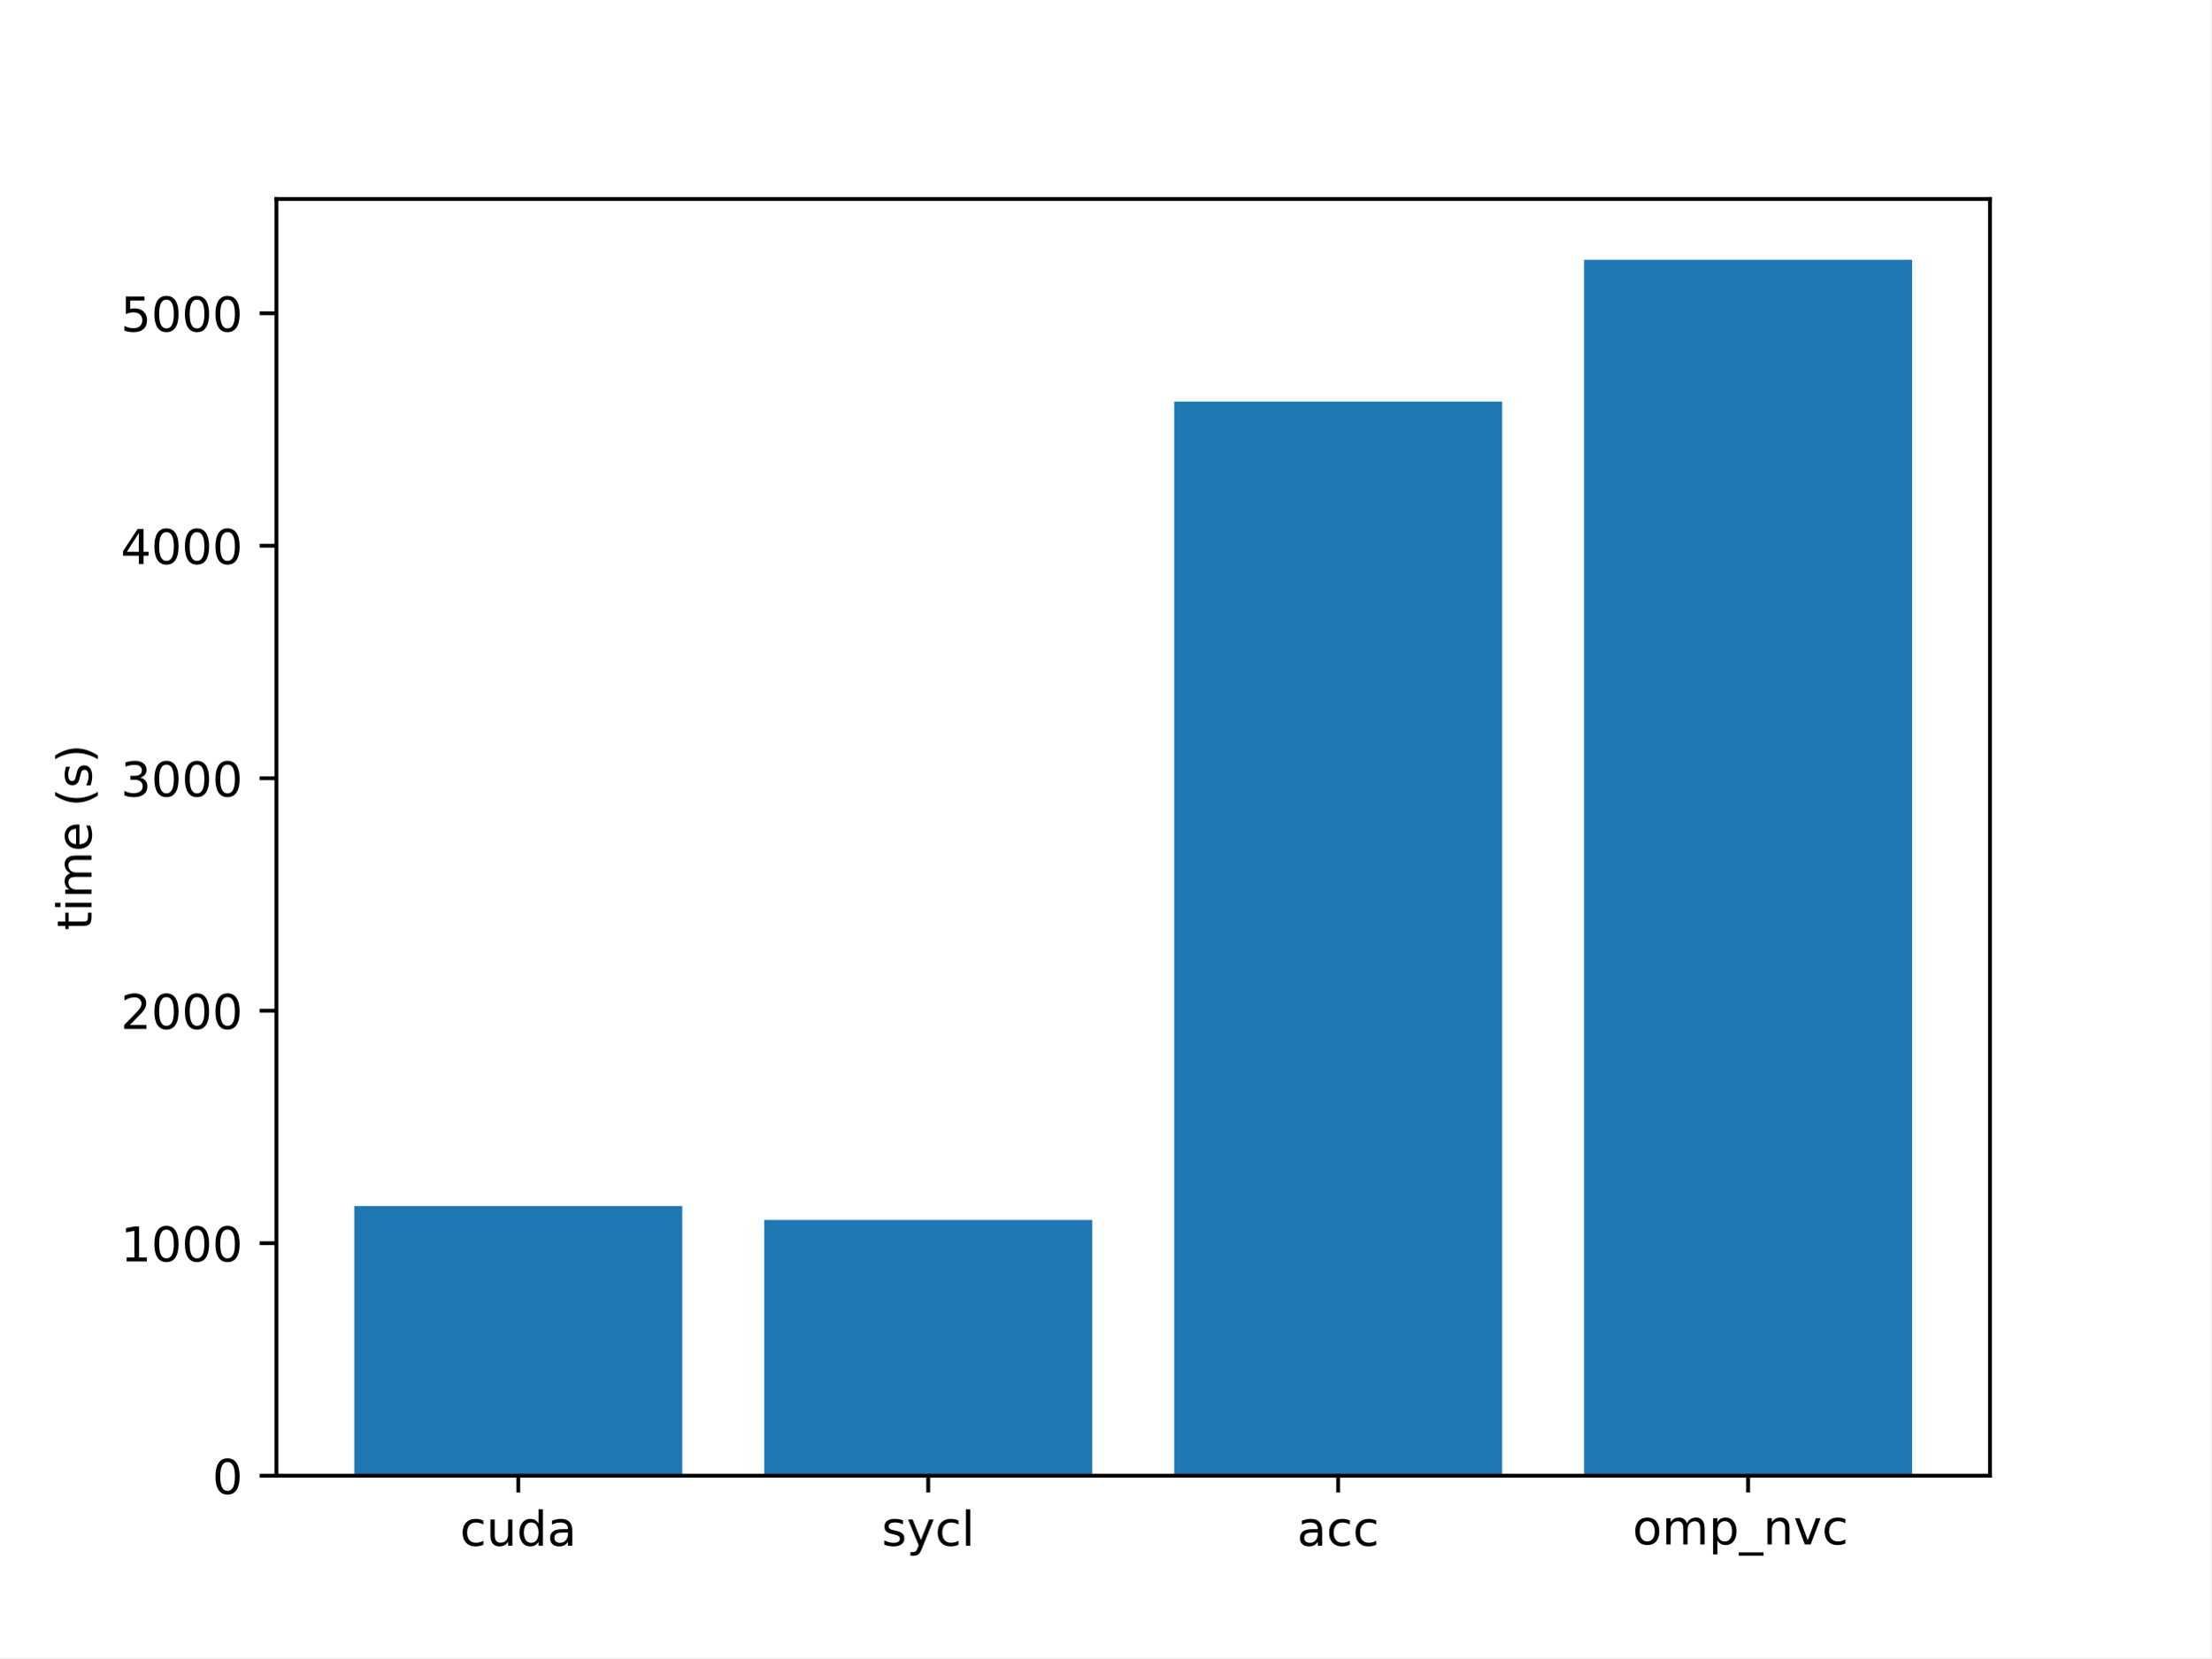
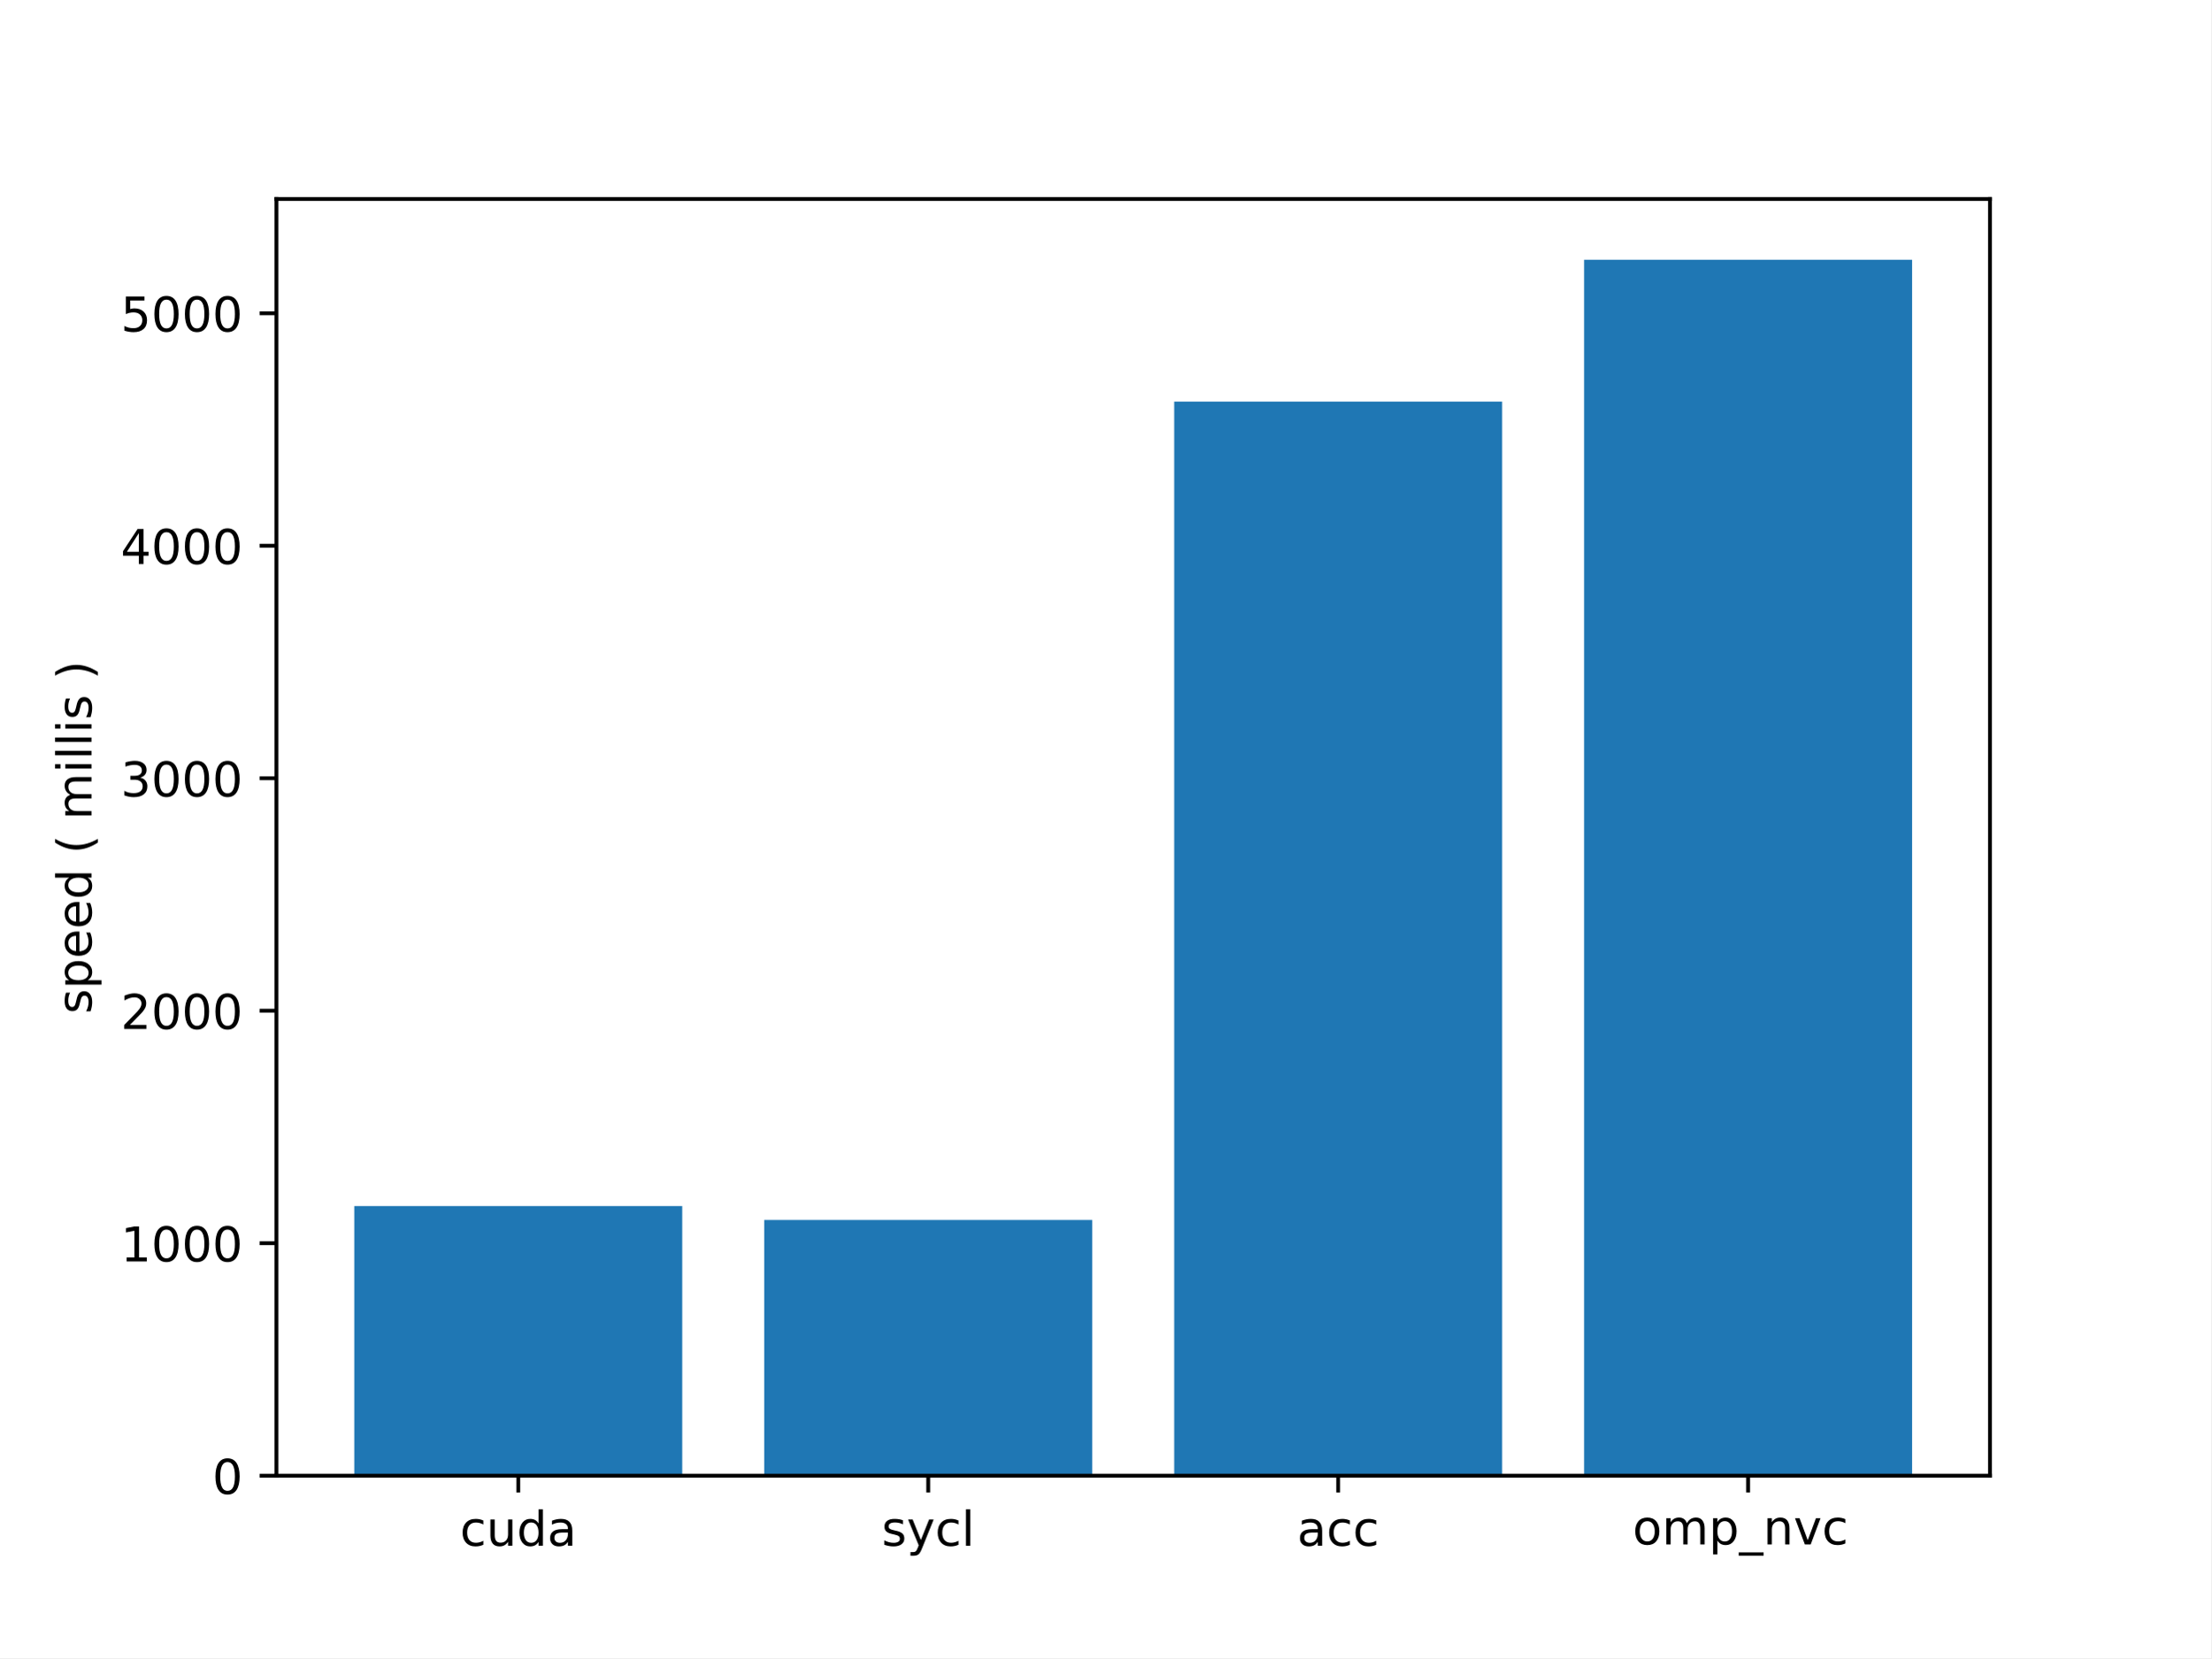
<svg xmlns="http://www.w3.org/2000/svg" xmlns:xlink="http://www.w3.org/1999/xlink" width="460.8pt" height="345.6pt" viewBox="0 0 460.8 345.6" version="1.1">
  <defs>
    <style type="text/css">*{stroke-linejoin: round; stroke-linecap: butt}</style>
  </defs>
  <g id="figure_1">
    <g id="patch_1">
      <path d="M 0 345.6  L 460.8 345.6  L 460.8 0  L 0 0  z " style="fill: #ffffff" />
    </g>
    <g id="axes_1">
      <g id="patch_2">
        <path d="M 57.6 307.584  L 414.72 307.584  L 414.72 41.472  L 57.6 41.472  z " style="fill: #ffffff" />
      </g>
      <g id="patch_3">
-         <path d="M 73.833 307.584  L 142.181 307.584  L 142.181 251.372  L 73.833 251.372  z " clip-path="url(#p9702578537)" style="fill: #1f77b4" />
+         <path d="M 73.833 307.584  L 142.181 307.584  L 142.181 251.372  L 73.833 251.372  z " clip-path="url(#p6407d32bea)" style="fill: #1f77b4" />
      </g>
      <g id="patch_4">
-         <path d="M 159.268 307.584  L 227.616 307.584  L 227.616 254.279  L 159.268 254.279  z " clip-path="url(#p9702578537)" style="fill: #1f77b4" />
+         <path d="M 159.268 307.584  L 227.616 307.584  L 227.616 254.279  L 159.268 254.279  z " clip-path="url(#p6407d32bea)" style="fill: #1f77b4" />
      </g>
      <g id="patch_5">
-         <path d="M 244.704 307.584  L 313.052 307.584  L 313.052 83.704  L 244.704 83.704  z " clip-path="url(#p9702578537)" style="fill: #1f77b4" />
+         <path d="M 244.704 307.584  L 313.052 307.584  L 313.052 83.704  L 244.704 83.704  z " clip-path="url(#p6407d32bea)" style="fill: #1f77b4" />
      </g>
      <g id="patch_6">
-         <path d="M 330.139 307.584  L 398.487 307.584  L 398.487 54.144  L 330.139 54.144  z " clip-path="url(#p9702578537)" style="fill: #1f77b4" />
+         <path d="M 330.139 307.584  L 398.487 307.584  L 398.487 54.144  L 330.139 54.144  z " clip-path="url(#p6407d32bea)" style="fill: #1f77b4" />
      </g>
      <g id="matplotlib.axis_1">
        <g id="xtick_1">
          <g id="line2d_1">
            <defs>
-               <path id="m856082848f" d="M 0 0  L 0 3.5  " style="stroke: #000000; stroke-width: 0.8" />
+               <path id="mc25db229cd" d="M 0 0  L 0 3.5  " style="stroke: #000000; stroke-width: 0.8" />
            </defs>
            <g>
-               <use xlink:href="#m856082848f" x="108.007" y="307.584" style="stroke: #000000; stroke-width: 0.8" />
+               <use xlink:href="#mc25db229cd" x="108.007" y="307.584" style="stroke: #000000; stroke-width: 0.8" />
            </g>
          </g>
          <g id="text_1">
            <g transform="translate(92.67252 322.1824) scale(0.1 -0.1)">
              <defs>
                <path id="DejaVuSans-20" transform="scale(0.015625)" />
                <path id="DejaVuSans-63" d="M 3122 3366  L 3122 2828  Q 2878 2963 2633 3030  Q 2388 3097 2138 3097  Q 1578 3097 1268 2742  Q 959 2388 959 1747  Q 959 1106 1268 751  Q 1578 397 2138 397  Q 2388 397 2633 464  Q 2878 531 3122 666  L 3122 134  Q 2881 22 2623 -34  Q 2366 -91 2075 -91  Q 1284 -91 818 406  Q 353 903 353 1747  Q 353 2603 823 3093  Q 1294 3584 2113 3584  Q 2378 3584 2631 3529  Q 2884 3475 3122 3366  z " transform="scale(0.015625)" />
                <path id="DejaVuSans-75" d="M 544 1381  L 544 3500  L 1119 3500  L 1119 1403  Q 1119 906 1312 657  Q 1506 409 1894 409  Q 2359 409 2629 706  Q 2900 1003 2900 1516  L 2900 3500  L 3475 3500  L 3475 0  L 2900 0  L 2900 538  Q 2691 219 2414 64  Q 2138 -91 1772 -91  Q 1169 -91 856 284  Q 544 659 544 1381  z M 1991 3584  L 1991 3584  z " transform="scale(0.015625)" />
                <path id="DejaVuSans-64" d="M 2906 2969  L 2906 4863  L 3481 4863  L 3481 0  L 2906 0  L 2906 525  Q 2725 213 2448 61  Q 2172 -91 1784 -91  Q 1150 -91 751 415  Q 353 922 353 1747  Q 353 2572 751 3078  Q 1150 3584 1784 3584  Q 2172 3584 2448 3432  Q 2725 3281 2906 2969  z M 947 1747  Q 947 1113 1208 752  Q 1469 391 1925 391  Q 2381 391 2643 752  Q 2906 1113 2906 1747  Q 2906 2381 2643 2742  Q 2381 3103 1925 3103  Q 1469 3103 1208 2742  Q 947 2381 947 1747  z " transform="scale(0.015625)" />
                <path id="DejaVuSans-61" d="M 2194 1759  Q 1497 1759 1228 1600  Q 959 1441 959 1056  Q 959 750 1161 570  Q 1363 391 1709 391  Q 2188 391 2477 730  Q 2766 1069 2766 1631  L 2766 1759  L 2194 1759  z M 3341 1997  L 3341 0  L 2766 0  L 2766 531  Q 2569 213 2275 61  Q 1981 -91 1556 -91  Q 1019 -91 701 211  Q 384 513 384 1019  Q 384 1609 779 1909  Q 1175 2209 1959 2209  L 2766 2209  L 2766 2266  Q 2766 2663 2505 2880  Q 2244 3097 1772 3097  Q 1472 3097 1187 3025  Q 903 2953 641 2809  L 641 3341  Q 956 3463 1253 3523  Q 1550 3584 1831 3584  Q 2591 3584 2966 3190  Q 3341 2797 3341 1997  z " transform="scale(0.015625)" />
              </defs>
              <use xlink:href="#DejaVuSans-20" />
              <use xlink:href="#DejaVuSans-63" x="31.787" />
              <use xlink:href="#DejaVuSans-75" x="86.768" />
              <use xlink:href="#DejaVuSans-64" x="150.146" />
              <use xlink:href="#DejaVuSans-61" x="213.623" />
              <use xlink:href="#DejaVuSans-20" x="274.902" />
            </g>
          </g>
        </g>
        <g id="xtick_2">
          <g id="line2d_2">
            <g>
-               <use xlink:href="#m856082848f" x="193.442" y="307.584" style="stroke: #000000; stroke-width: 0.8" />
+               <use xlink:href="#mc25db229cd" x="193.442" y="307.584" style="stroke: #000000; stroke-width: 0.8" />
            </g>
          </g>
          <g id="text_2">
            <g transform="translate(180.5618 322.1824) scale(0.1 -0.1)">
              <defs>
                <path id="DejaVuSans-73" d="M 2834 3397  L 2834 2853  Q 2591 2978 2328 3040  Q 2066 3103 1784 3103  Q 1356 3103 1142 2972  Q 928 2841 928 2578  Q 928 2378 1081 2264  Q 1234 2150 1697 2047  L 1894 2003  Q 2506 1872 2764 1633  Q 3022 1394 3022 966  Q 3022 478 2636 193  Q 2250 -91 1575 -91  Q 1294 -91 989 -36  Q 684 19 347 128  L 347 722  Q 666 556 975 473  Q 1284 391 1588 391  Q 1994 391 2212 530  Q 2431 669 2431 922  Q 2431 1156 2273 1281  Q 2116 1406 1581 1522  L 1381 1569  Q 847 1681 609 1914  Q 372 2147 372 2553  Q 372 3047 722 3315  Q 1072 3584 1716 3584  Q 2034 3584 2315 3537  Q 2597 3491 2834 3397  z " transform="scale(0.015625)" />
                <path id="DejaVuSans-79" d="M 2059 -325  Q 1816 -950 1584 -1140  Q 1353 -1331 966 -1331  L 506 -1331  L 506 -850  L 844 -850  Q 1081 -850 1212 -737  Q 1344 -625 1503 -206  L 1606 56  L 191 3500  L 800 3500  L 1894 763  L 2988 3500  L 3597 3500  L 2059 -325  z " transform="scale(0.015625)" />
                <path id="DejaVuSans-6c" d="M 603 4863  L 1178 4863  L 1178 0  L 603 0  L 603 4863  z " transform="scale(0.015625)" />
              </defs>
              <use xlink:href="#DejaVuSans-20" />
              <use xlink:href="#DejaVuSans-73" x="31.787" />
              <use xlink:href="#DejaVuSans-79" x="83.887" />
              <use xlink:href="#DejaVuSans-63" x="143.066" />
              <use xlink:href="#DejaVuSans-6c" x="198.047" />
              <use xlink:href="#DejaVuSans-20" x="225.83" />
            </g>
          </g>
        </g>
        <g id="xtick_3">
          <g id="line2d_3">
            <g>
-               <use xlink:href="#m856082848f" x="278.878" y="307.584" style="stroke: #000000; stroke-width: 0.8" />
+               <use xlink:href="#mc25db229cd" x="278.878" y="307.584" style="stroke: #000000; stroke-width: 0.8" />
            </g>
          </g>
          <g id="text_3">
            <g transform="translate(267.1371 322.1824) scale(0.1 -0.1)">
              <use xlink:href="#DejaVuSans-20" />
              <use xlink:href="#DejaVuSans-61" x="31.787" />
              <use xlink:href="#DejaVuSans-63" x="93.066" />
              <use xlink:href="#DejaVuSans-63" x="148.047" />
              <use xlink:href="#DejaVuSans-20" x="203.027" />
            </g>
          </g>
        </g>
        <g id="xtick_4">
          <g id="line2d_4">
            <g>
-               <use xlink:href="#m856082848f" x="364.313" y="307.584" style="stroke: #000000; stroke-width: 0.8" />
+               <use xlink:href="#mc25db229cd" x="364.313" y="307.584" style="stroke: #000000; stroke-width: 0.8" />
            </g>
          </g>
          <g id="text_4">
            <g transform="translate(337.0647 321.9043) scale(0.1 -0.1)">
              <defs>
                <path id="DejaVuSans-6f" d="M 1959 3097  Q 1497 3097 1228 2736  Q 959 2375 959 1747  Q 959 1119 1226 758  Q 1494 397 1959 397  Q 2419 397 2687 759  Q 2956 1122 2956 1747  Q 2956 2369 2687 2733  Q 2419 3097 1959 3097  z M 1959 3584  Q 2709 3584 3137 3096  Q 3566 2609 3566 1747  Q 3566 888 3137 398  Q 2709 -91 1959 -91  Q 1206 -91 779 398  Q 353 888 353 1747  Q 353 2609 779 3096  Q 1206 3584 1959 3584  z " transform="scale(0.015625)" />
                <path id="DejaVuSans-6d" d="M 3328 2828  Q 3544 3216 3844 3400  Q 4144 3584 4550 3584  Q 5097 3584 5394 3201  Q 5691 2819 5691 2113  L 5691 0  L 5113 0  L 5113 2094  Q 5113 2597 4934 2840  Q 4756 3084 4391 3084  Q 3944 3084 3684 2787  Q 3425 2491 3425 1978  L 3425 0  L 2847 0  L 2847 2094  Q 2847 2600 2669 2842  Q 2491 3084 2119 3084  Q 1678 3084 1418 2786  Q 1159 2488 1159 1978  L 1159 0  L 581 0  L 581 3500  L 1159 3500  L 1159 2956  Q 1356 3278 1631 3431  Q 1906 3584 2284 3584  Q 2666 3584 2933 3390  Q 3200 3197 3328 2828  z " transform="scale(0.015625)" />
                <path id="DejaVuSans-70" d="M 1159 525  L 1159 -1331  L 581 -1331  L 581 3500  L 1159 3500  L 1159 2969  Q 1341 3281 1617 3432  Q 1894 3584 2278 3584  Q 2916 3584 3314 3078  Q 3713 2572 3713 1747  Q 3713 922 3314 415  Q 2916 -91 2278 -91  Q 1894 -91 1617 61  Q 1341 213 1159 525  z M 3116 1747  Q 3116 2381 2855 2742  Q 2594 3103 2138 3103  Q 1681 3103 1420 2742  Q 1159 2381 1159 1747  Q 1159 1113 1420 752  Q 1681 391 2138 391  Q 2594 391 2855 752  Q 3116 1113 3116 1747  z " transform="scale(0.015625)" />
                <path id="DejaVuSans-5f" d="M 3263 -1063  L 3263 -1509  L -63 -1509  L -63 -1063  L 3263 -1063  z " transform="scale(0.015625)" />
                <path id="DejaVuSans-6e" d="M 3513 2113  L 3513 0  L 2938 0  L 2938 2094  Q 2938 2591 2744 2837  Q 2550 3084 2163 3084  Q 1697 3084 1428 2787  Q 1159 2491 1159 1978  L 1159 0  L 581 0  L 581 3500  L 1159 3500  L 1159 2956  Q 1366 3272 1645 3428  Q 1925 3584 2291 3584  Q 2894 3584 3203 3211  Q 3513 2838 3513 2113  z " transform="scale(0.015625)" />
                <path id="DejaVuSans-76" d="M 191 3500  L 800 3500  L 1894 563  L 2988 3500  L 3597 3500  L 2284 0  L 1503 0  L 191 3500  z " transform="scale(0.015625)" />
              </defs>
              <use xlink:href="#DejaVuSans-20" />
              <use xlink:href="#DejaVuSans-6f" x="31.787" />
              <use xlink:href="#DejaVuSans-6d" x="92.969" />
              <use xlink:href="#DejaVuSans-70" x="190.381" />
              <use xlink:href="#DejaVuSans-5f" x="253.857" />
              <use xlink:href="#DejaVuSans-6e" x="303.857" />
              <use xlink:href="#DejaVuSans-76" x="367.236" />
              <use xlink:href="#DejaVuSans-63" x="426.416" />
              <use xlink:href="#DejaVuSans-20" x="481.396" />
              <use xlink:href="#DejaVuSans-20" x="513.184" />
            </g>
          </g>
        </g>
      </g>
      <g id="matplotlib.axis_2">
        <g id="ytick_1">
          <g id="line2d_5">
            <defs>
-               <path id="m8a686d39a6" d="M 0 0  L -3.5 0  " style="stroke: #000000; stroke-width: 0.8" />
+               <path id="m6f0def8413" d="M 0 0  L -3.5 0  " style="stroke: #000000; stroke-width: 0.8" />
            </defs>
            <g>
-               <use xlink:href="#m8a686d39a6" x="57.6" y="307.584" style="stroke: #000000; stroke-width: 0.8" />
+               <use xlink:href="#m6f0def8413" x="57.6" y="307.584" style="stroke: #000000; stroke-width: 0.8" />
            </g>
          </g>
          <g id="text_5">
            <g transform="translate(44.2375 311.3832) scale(0.1 -0.1)">
              <defs>
                <path id="DejaVuSans-30" d="M 2034 4250  Q 1547 4250 1301 3770  Q 1056 3291 1056 2328  Q 1056 1369 1301 889  Q 1547 409 2034 409  Q 2525 409 2770 889  Q 3016 1369 3016 2328  Q 3016 3291 2770 3770  Q 2525 4250 2034 4250  z M 2034 4750  Q 2819 4750 3233 4129  Q 3647 3509 3647 2328  Q 3647 1150 3233 529  Q 2819 -91 2034 -91  Q 1250 -91 836 529  Q 422 1150 422 2328  Q 422 3509 836 4129  Q 1250 4750 2034 4750  z " transform="scale(0.015625)" />
              </defs>
              <use xlink:href="#DejaVuSans-30" />
            </g>
          </g>
        </g>
        <g id="ytick_2">
          <g id="line2d_6">
            <g>
-               <use xlink:href="#m8a686d39a6" x="57.6" y="259.125" style="stroke: #000000; stroke-width: 0.8" />
+               <use xlink:href="#m6f0def8413" x="57.6" y="259.125" style="stroke: #000000; stroke-width: 0.8" />
            </g>
          </g>
          <g id="text_6">
            <g transform="translate(25.15 262.9243) scale(0.1 -0.1)">
              <defs>
                <path id="DejaVuSans-31" d="M 794 531  L 1825 531  L 1825 4091  L 703 3866  L 703 4441  L 1819 4666  L 2450 4666  L 2450 531  L 3481 531  L 3481 0  L 794 0  L 794 531  z " transform="scale(0.015625)" />
              </defs>
              <use xlink:href="#DejaVuSans-31" />
              <use xlink:href="#DejaVuSans-30" x="63.623" />
              <use xlink:href="#DejaVuSans-30" x="127.246" />
              <use xlink:href="#DejaVuSans-30" x="190.869" />
            </g>
          </g>
        </g>
        <g id="ytick_3">
          <g id="line2d_7">
            <g>
-               <use xlink:href="#m8a686d39a6" x="57.6" y="210.666" style="stroke: #000000; stroke-width: 0.8" />
+               <use xlink:href="#m6f0def8413" x="57.6" y="210.666" style="stroke: #000000; stroke-width: 0.8" />
            </g>
          </g>
          <g id="text_7">
            <g transform="translate(25.15 214.4654) scale(0.1 -0.1)">
              <defs>
                <path id="DejaVuSans-32" d="M 1228 531  L 3431 531  L 3431 0  L 469 0  L 469 531  Q 828 903 1448 1529  Q 2069 2156 2228 2338  Q 2531 2678 2651 2914  Q 2772 3150 2772 3378  Q 2772 3750 2511 3984  Q 2250 4219 1831 4219  Q 1534 4219 1204 4116  Q 875 4013 500 3803  L 500 4441  Q 881 4594 1212 4672  Q 1544 4750 1819 4750  Q 2544 4750 2975 4387  Q 3406 4025 3406 3419  Q 3406 3131 3298 2873  Q 3191 2616 2906 2266  Q 2828 2175 2409 1742  Q 1991 1309 1228 531  z " transform="scale(0.015625)" />
              </defs>
              <use xlink:href="#DejaVuSans-32" />
              <use xlink:href="#DejaVuSans-30" x="63.623" />
              <use xlink:href="#DejaVuSans-30" x="127.246" />
              <use xlink:href="#DejaVuSans-30" x="190.869" />
            </g>
          </g>
        </g>
        <g id="ytick_4">
          <g id="line2d_8">
            <g>
-               <use xlink:href="#m8a686d39a6" x="57.6" y="162.207" style="stroke: #000000; stroke-width: 0.8" />
+               <use xlink:href="#m6f0def8413" x="57.6" y="162.207" style="stroke: #000000; stroke-width: 0.8" />
            </g>
          </g>
          <g id="text_8">
            <g transform="translate(25.15 166.0065) scale(0.1 -0.1)">
              <defs>
                <path id="DejaVuSans-33" d="M 2597 2516  Q 3050 2419 3304 2112  Q 3559 1806 3559 1356  Q 3559 666 3084 287  Q 2609 -91 1734 -91  Q 1441 -91 1130 -33  Q 819 25 488 141  L 488 750  Q 750 597 1062 519  Q 1375 441 1716 441  Q 2309 441 2620 675  Q 2931 909 2931 1356  Q 2931 1769 2642 2001  Q 2353 2234 1838 2234  L 1294 2234  L 1294 2753  L 1863 2753  Q 2328 2753 2575 2939  Q 2822 3125 2822 3475  Q 2822 3834 2567 4026  Q 2313 4219 1838 4219  Q 1578 4219 1281 4162  Q 984 4106 628 3988  L 628 4550  Q 988 4650 1302 4700  Q 1616 4750 1894 4750  Q 2613 4750 3031 4423  Q 3450 4097 3450 3541  Q 3450 3153 3228 2886  Q 3006 2619 2597 2516  z " transform="scale(0.015625)" />
              </defs>
              <use xlink:href="#DejaVuSans-33" />
              <use xlink:href="#DejaVuSans-30" x="63.623" />
              <use xlink:href="#DejaVuSans-30" x="127.246" />
              <use xlink:href="#DejaVuSans-30" x="190.869" />
            </g>
          </g>
        </g>
        <g id="ytick_5">
          <g id="line2d_9">
            <g>
-               <use xlink:href="#m8a686d39a6" x="57.6" y="113.748" style="stroke: #000000; stroke-width: 0.8" />
+               <use xlink:href="#m6f0def8413" x="57.6" y="113.748" style="stroke: #000000; stroke-width: 0.8" />
            </g>
          </g>
          <g id="text_9">
            <g transform="translate(25.15 117.5477) scale(0.1 -0.1)">
              <defs>
                <path id="DejaVuSans-34" d="M 2419 4116  L 825 1625  L 2419 1625  L 2419 4116  z M 2253 4666  L 3047 4666  L 3047 1625  L 3713 1625  L 3713 1100  L 3047 1100  L 3047 0  L 2419 0  L 2419 1100  L 313 1100  L 313 1709  L 2253 4666  z " transform="scale(0.015625)" />
              </defs>
              <use xlink:href="#DejaVuSans-34" />
              <use xlink:href="#DejaVuSans-30" x="63.623" />
              <use xlink:href="#DejaVuSans-30" x="127.246" />
              <use xlink:href="#DejaVuSans-30" x="190.869" />
            </g>
          </g>
        </g>
        <g id="ytick_6">
          <g id="line2d_10">
            <g>
-               <use xlink:href="#m8a686d39a6" x="57.6" y="65.29" style="stroke: #000000; stroke-width: 0.8" />
+               <use xlink:href="#m6f0def8413" x="57.6" y="65.29" style="stroke: #000000; stroke-width: 0.8" />
            </g>
          </g>
          <g id="text_10">
            <g transform="translate(25.15 69.08876) scale(0.1 -0.1)">
              <defs>
                <path id="DejaVuSans-35" d="M 691 4666  L 3169 4666  L 3169 4134  L 1269 4134  L 1269 2991  Q 1406 3038 1543 3061  Q 1681 3084 1819 3084  Q 2600 3084 3056 2656  Q 3513 2228 3513 1497  Q 3513 744 3044 326  Q 2575 -91 1722 -91  Q 1428 -91 1123 -41  Q 819 9 494 109  L 494 744  Q 775 591 1075 516  Q 1375 441 1709 441  Q 2250 441 2565 725  Q 2881 1009 2881 1497  Q 2881 1984 2565 2268  Q 2250 2553 1709 2553  Q 1456 2553 1204 2497  Q 953 2441 691 2322  L 691 4666  z " transform="scale(0.015625)" />
              </defs>
              <use xlink:href="#DejaVuSans-35" />
              <use xlink:href="#DejaVuSans-30" x="63.623" />
              <use xlink:href="#DejaVuSans-30" x="127.246" />
              <use xlink:href="#DejaVuSans-30" x="190.869" />
            </g>
          </g>
        </g>
        <g id="text_11">
-           <g transform="translate(19.07031 193.9194) rotate(-90) scale(0.1 -0.1)">
+           <g transform="translate(19.07031 211.3342) rotate(-90) scale(0.1 -0.1)">
            <defs>
-               <path id="DejaVuSans-74" d="M 1172 4494  L 1172 3500  L 2356 3500  L 2356 3053  L 1172 3053  L 1172 1153  Q 1172 725 1289 603  Q 1406 481 1766 481  L 2356 481  L 2356 0  L 1766 0  Q 1100 0 847 248  Q 594 497 594 1153  L 594 3053  L 172 3053  L 172 3500  L 594 3500  L 594 4494  L 1172 4494  z " transform="scale(0.015625)" />
-               <path id="DejaVuSans-69" d="M 603 3500  L 1178 3500  L 1178 0  L 603 0  L 603 3500  z M 603 4863  L 1178 4863  L 1178 4134  L 603 4134  L 603 4863  z " transform="scale(0.015625)" />
              <path id="DejaVuSans-65" d="M 3597 1894  L 3597 1613  L 953 1613  Q 991 1019 1311 708  Q 1631 397 2203 397  Q 2534 397 2845 478  Q 3156 559 3463 722  L 3463 178  Q 3153 47 2828 -22  Q 2503 -91 2169 -91  Q 1331 -91 842 396  Q 353 884 353 1716  Q 353 2575 817 3079  Q 1281 3584 2069 3584  Q 2775 3584 3186 3129  Q 3597 2675 3597 1894  z M 3022 2063  Q 3016 2534 2758 2815  Q 2500 3097 2075 3097  Q 1594 3097 1305 2825  Q 1016 2553 972 2059  L 3022 2063  z " transform="scale(0.015625)" />
              <path id="DejaVuSans-28" d="M 1984 4856  Q 1566 4138 1362 3434  Q 1159 2731 1159 2009  Q 1159 1288 1364 580  Q 1569 -128 1984 -844  L 1484 -844  Q 1016 -109 783 600  Q 550 1309 550 2009  Q 550 2706 781 3412  Q 1013 4119 1484 4856  L 1984 4856  z " transform="scale(0.015625)" />
+               <path id="DejaVuSans-69" d="M 603 3500  L 1178 3500  L 1178 0  L 603 0  L 603 3500  z M 603 4863  L 1178 4863  L 1178 4134  L 603 4134  L 603 4863  z " transform="scale(0.015625)" />
              <path id="DejaVuSans-29" d="M 513 4856  L 1013 4856  Q 1481 4119 1714 3412  Q 1947 2706 1947 2009  Q 1947 1309 1714 600  Q 1481 -109 1013 -844  L 513 -844  Q 928 -128 1133 580  Q 1338 1288 1338 2009  Q 1338 2731 1133 3434  Q 928 4138 513 4856  z " transform="scale(0.015625)" />
            </defs>
-             <use xlink:href="#DejaVuSans-74" />
-             <use xlink:href="#DejaVuSans-69" x="39.209" />
-             <use xlink:href="#DejaVuSans-6d" x="66.992" />
-             <use xlink:href="#DejaVuSans-65" x="164.404" />
-             <use xlink:href="#DejaVuSans-20" x="225.928" />
-             <use xlink:href="#DejaVuSans-28" x="257.715" />
-             <use xlink:href="#DejaVuSans-73" x="296.729" />
-             <use xlink:href="#DejaVuSans-29" x="348.828" />
+             <use xlink:href="#DejaVuSans-73" />
+             <use xlink:href="#DejaVuSans-70" x="52.1" />
+             <use xlink:href="#DejaVuSans-65" x="115.576" />
+             <use xlink:href="#DejaVuSans-65" x="177.1" />
+             <use xlink:href="#DejaVuSans-64" x="238.623" />
+             <use xlink:href="#DejaVuSans-20" x="302.1" />
+             <use xlink:href="#DejaVuSans-28" x="333.887" />
+             <use xlink:href="#DejaVuSans-20" x="372.9" />
+             <use xlink:href="#DejaVuSans-6d" x="404.688" />
+             <use xlink:href="#DejaVuSans-69" x="502.1" />
+             <use xlink:href="#DejaVuSans-6c" x="529.883" />
+             <use xlink:href="#DejaVuSans-6c" x="557.666" />
+             <use xlink:href="#DejaVuSans-69" x="585.449" />
+             <use xlink:href="#DejaVuSans-73" x="613.232" />
+             <use xlink:href="#DejaVuSans-20" x="665.332" />
+             <use xlink:href="#DejaVuSans-29" x="697.119" />
          </g>
        </g>
      </g>
      <g id="patch_7">
        <path d="M 57.6 307.584  L 57.6 41.472  " style="fill: none; stroke: #000000; stroke-width: 0.8; stroke-linejoin: miter; stroke-linecap: square" />
      </g>
      <g id="patch_8">
        <path d="M 414.72 307.584  L 414.72 41.472  " style="fill: none; stroke: #000000; stroke-width: 0.8; stroke-linejoin: miter; stroke-linecap: square" />
      </g>
      <g id="patch_9">
        <path d="M 57.6 307.584  L 414.72 307.584  " style="fill: none; stroke: #000000; stroke-width: 0.8; stroke-linejoin: miter; stroke-linecap: square" />
      </g>
      <g id="patch_10">
        <path d="M 57.6 41.472  L 414.72 41.472  " style="fill: none; stroke: #000000; stroke-width: 0.8; stroke-linejoin: miter; stroke-linecap: square" />
      </g>
    </g>
  </g>
  <defs>
-     <clipPath id="p9702578537">
+     <clipPath id="p6407d32bea">
      <rect x="57.6" y="41.472" width="357.12" height="266.112" />
    </clipPath>
  </defs>
</svg>
